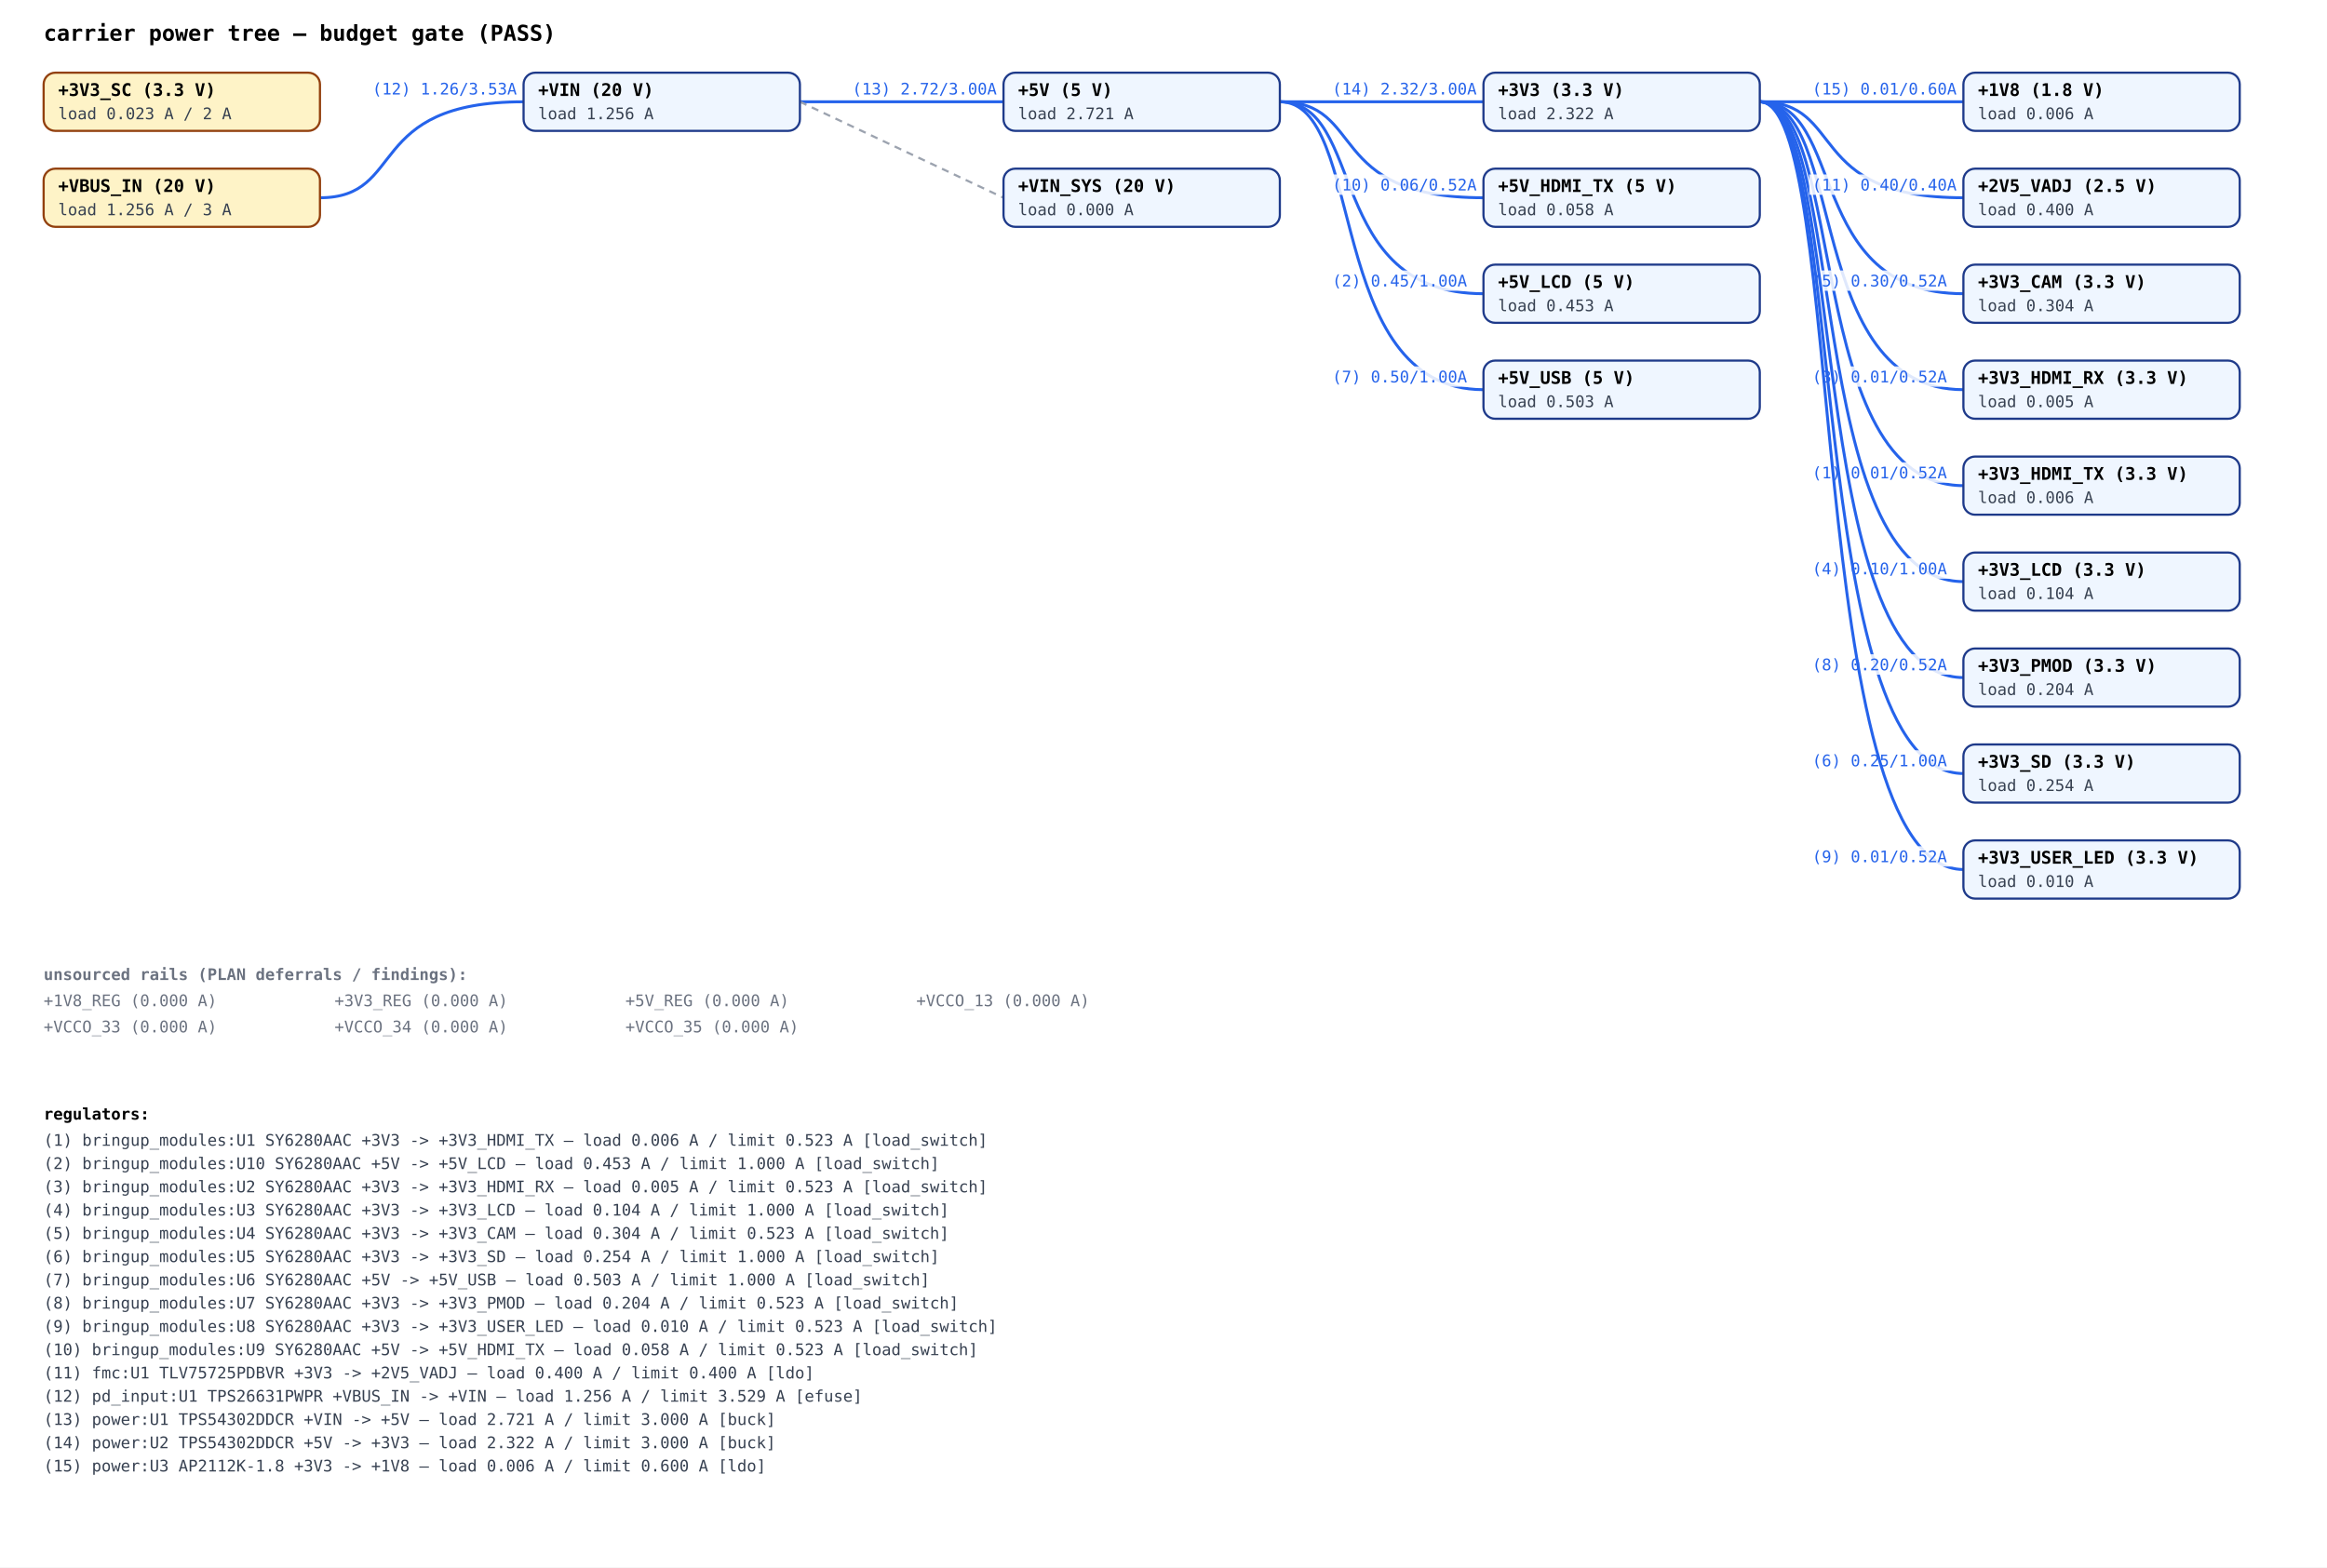
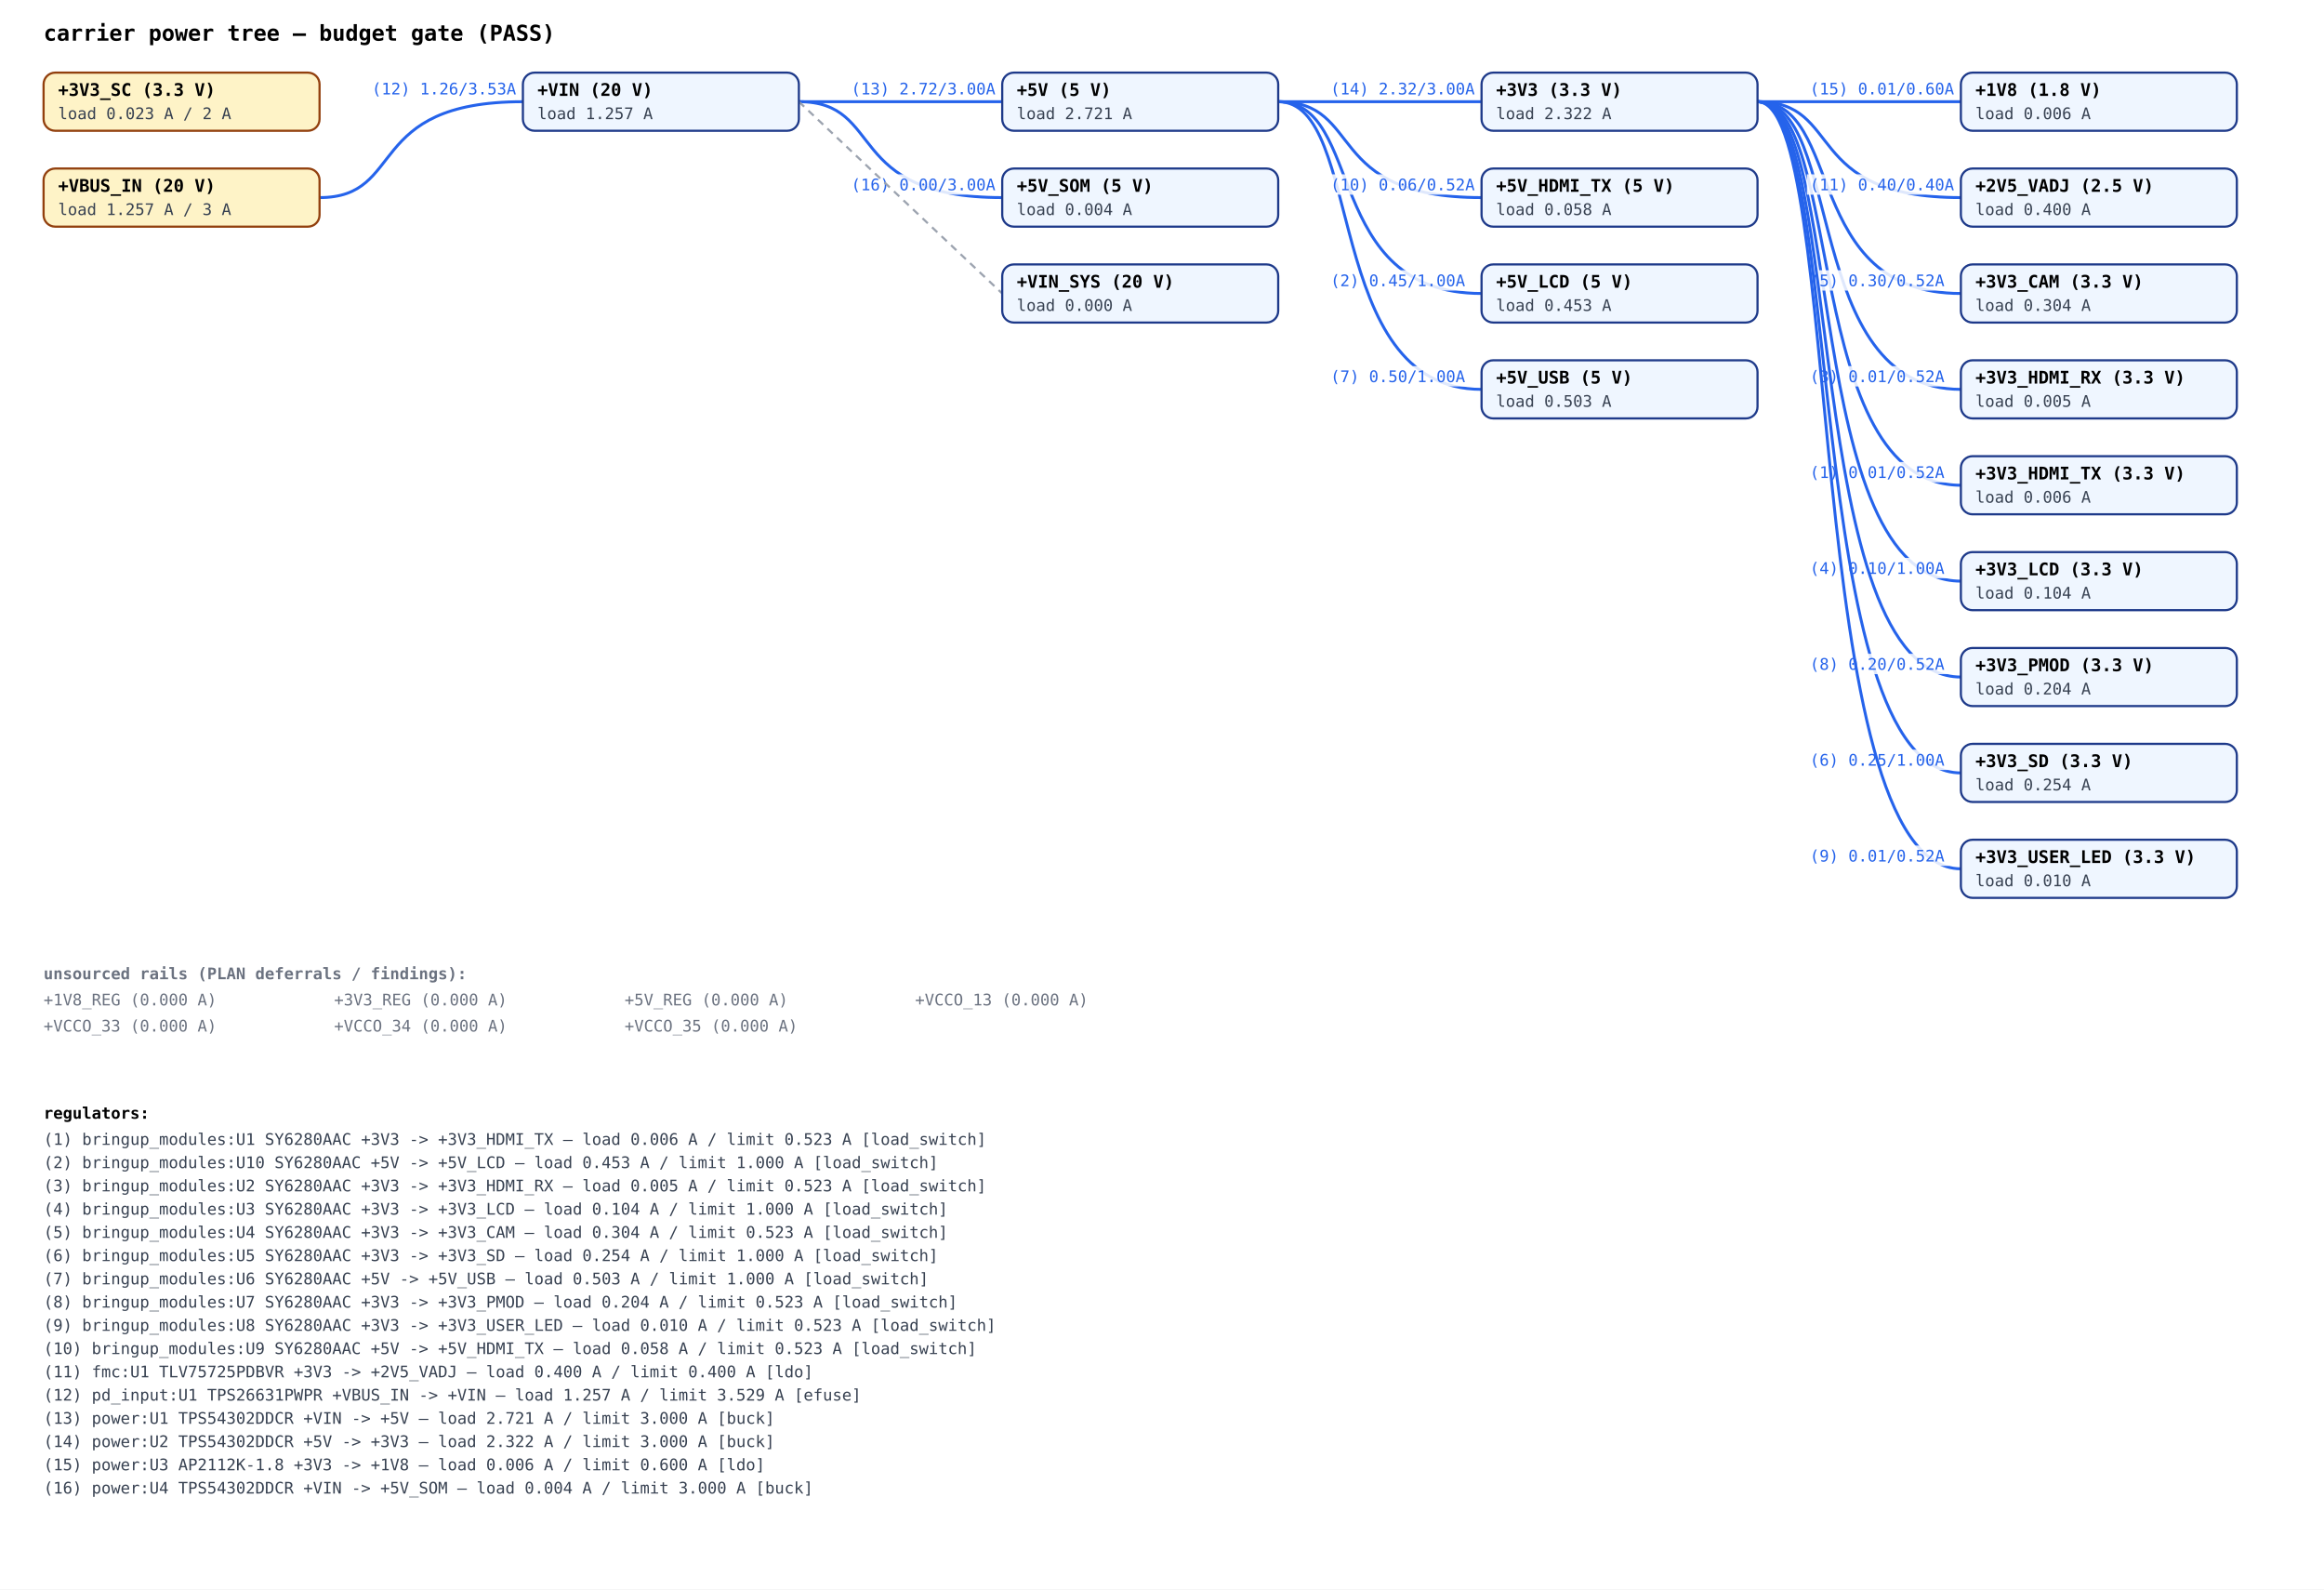
- <svg xmlns="http://www.w3.org/2000/svg" viewBox="0 0 1600 1078" font-family="ui-monospace, SFMono-Regular, Menlo, monospace" font-size="11">
-   <rect width="1600" height="1078" fill="white" />
+ <svg xmlns="http://www.w3.org/2000/svg" viewBox="0 0 1600 1094" font-family="ui-monospace, SFMono-Regular, Menlo, monospace" font-size="11">
+   <rect width="1600" height="1094" fill="white" />
  <text x="30" y="28" font-size="15" font-weight="bold">carrier power tree — budget gate (PASS)</text>
  <path d="M1210,70 C1270,70 1240,334 1350,334" fill="none" stroke="#2563eb" stroke-width="2" />
  <rect x="1244" y="318" width="98" height="14" fill="white" fill-opacity="0.85" />
  <text x="1246" y="329" fill="#2563eb">(1) 0.01/0.52A</text>
  <path d="M880,70 C940,70 910,202 1020,202" fill="none" stroke="#2563eb" stroke-width="2" />
  <rect x="914" y="186" width="98" height="14" fill="white" fill-opacity="0.85" />
  <text x="916" y="197" fill="#2563eb">(2) 0.45/1.00A</text>
  <path d="M1210,70 C1270,70 1240,268 1350,268" fill="none" stroke="#2563eb" stroke-width="2" />
  <rect x="1244" y="252" width="98" height="14" fill="white" fill-opacity="0.85" />
  <text x="1246" y="263" fill="#2563eb">(3) 0.01/0.52A</text>
  <path d="M1210,70 C1270,70 1240,400 1350,400" fill="none" stroke="#2563eb" stroke-width="2" />
  <rect x="1244" y="384" width="98" height="14" fill="white" fill-opacity="0.85" />
  <text x="1246" y="395" fill="#2563eb">(4) 0.10/1.00A</text>
  <path d="M1210,70 C1270,70 1240,202 1350,202" fill="none" stroke="#2563eb" stroke-width="2" />
  <rect x="1244" y="186" width="98" height="14" fill="white" fill-opacity="0.85" />
  <text x="1246" y="197" fill="#2563eb">(5) 0.30/0.52A</text>
  <path d="M1210,70 C1270,70 1240,532 1350,532" fill="none" stroke="#2563eb" stroke-width="2" />
  <rect x="1244" y="516" width="98" height="14" fill="white" fill-opacity="0.85" />
  <text x="1246" y="527" fill="#2563eb">(6) 0.25/1.00A</text>
  <path d="M880,70 C940,70 910,268 1020,268" fill="none" stroke="#2563eb" stroke-width="2" />
  <rect x="914" y="252" width="98" height="14" fill="white" fill-opacity="0.85" />
  <text x="916" y="263" fill="#2563eb">(7) 0.50/1.00A</text>
  <path d="M1210,70 C1270,70 1240,466 1350,466" fill="none" stroke="#2563eb" stroke-width="2" />
  <rect x="1244" y="450" width="98" height="14" fill="white" fill-opacity="0.85" />
  <text x="1246" y="461" fill="#2563eb">(8) 0.20/0.52A</text>
  <path d="M1210,70 C1270,70 1240,598 1350,598" fill="none" stroke="#2563eb" stroke-width="2" />
  <rect x="1244" y="582" width="98" height="14" fill="white" fill-opacity="0.85" />
  <text x="1246" y="593" fill="#2563eb">(9) 0.01/0.52A</text>
  <path d="M880,70 C940,70 910,136 1020,136" fill="none" stroke="#2563eb" stroke-width="2" />
  <rect x="914" y="120" width="105" height="14" fill="white" fill-opacity="0.85" />
  <text x="916" y="131" fill="#2563eb">(10) 0.06/0.52A</text>
  <path d="M1210,70 C1270,70 1240,136 1350,136" fill="none" stroke="#2563eb" stroke-width="2" />
  <rect x="1244" y="120" width="105" height="14" fill="white" fill-opacity="0.85" />
  <text x="1246" y="131" fill="#2563eb">(11) 0.40/0.40A</text>
  <path d="M220,136 C280,136 250,70 360,70" fill="none" stroke="#2563eb" stroke-width="2" />
  <rect x="254" y="54" width="105" height="14" fill="white" fill-opacity="0.85" />
  <text x="256" y="65" fill="#2563eb">(12) 1.26/3.53A</text>
  <path d="M550,70 C610,70 580,70 690,70" fill="none" stroke="#2563eb" stroke-width="2" />
  <rect x="584" y="54" width="105" height="14" fill="white" fill-opacity="0.85" />
  <text x="586" y="65" fill="#2563eb">(13) 2.72/3.00A</text>
  <path d="M880,70 C940,70 910,70 1020,70" fill="none" stroke="#2563eb" stroke-width="2" />
  <rect x="914" y="54" width="105" height="14" fill="white" fill-opacity="0.85" />
  <text x="916" y="65" fill="#2563eb">(14) 2.32/3.00A</text>
  <path d="M1210,70 C1270,70 1240,70 1350,70" fill="none" stroke="#2563eb" stroke-width="2" />
  <rect x="1244" y="54" width="105" height="14" fill="white" fill-opacity="0.85" />
  <text x="1246" y="65" fill="#2563eb">(15) 0.01/0.60A</text>
-   <line x1="550" y1="70" x2="690" y2="136" stroke="#9ca3af" stroke-width="1.5" stroke-dasharray="5,4" />
+   <path d="M550,70 C610,70 580,136 690,136" fill="none" stroke="#2563eb" stroke-width="2" />
+   <rect x="584" y="120" width="105" height="14" fill="white" fill-opacity="0.85" />
+   <text x="586" y="131" fill="#2563eb">(16) 0.00/3.00A</text>
+   <line x1="550" y1="70" x2="690" y2="202" stroke="#9ca3af" stroke-width="1.5" stroke-dasharray="5,4" />
  <rect x="30" y="50" width="190" height="40" rx="8" fill="#fef3c7" stroke="#92400e" stroke-width="1.5" />
  <text x="40" y="66" font-weight="bold" font-size="12">+3V3_SC (3.3 V)</text>
  <text x="40" y="82" fill="#374151">load 0.023 A / 2 A</text>
  <rect x="30" y="116" width="190" height="40" rx="8" fill="#fef3c7" stroke="#92400e" stroke-width="1.5" />
  <text x="40" y="132" font-weight="bold" font-size="12">+VBUS_IN (20 V)</text>
-   <text x="40" y="148" fill="#374151">load 1.256 A / 3 A</text>
+   <text x="40" y="148" fill="#374151">load 1.257 A / 3 A</text>
  <rect x="360" y="50" width="190" height="40" rx="8" fill="#eff6ff" stroke="#1e3a8a" stroke-width="1.5" />
  <text x="370" y="66" font-weight="bold" font-size="12">+VIN (20 V)</text>
-   <text x="370" y="82" fill="#374151">load 1.256 A</text>
+   <text x="370" y="82" fill="#374151">load 1.257 A</text>
  <rect x="690" y="50" width="190" height="40" rx="8" fill="#eff6ff" stroke="#1e3a8a" stroke-width="1.5" />
  <text x="700" y="66" font-weight="bold" font-size="12">+5V (5 V)</text>
  <text x="700" y="82" fill="#374151">load 2.721 A</text>
  <rect x="690" y="116" width="190" height="40" rx="8" fill="#eff6ff" stroke="#1e3a8a" stroke-width="1.5" />
-   <text x="700" y="132" font-weight="bold" font-size="12">+VIN_SYS (20 V)</text>
-   <text x="700" y="148" fill="#374151">load 0.000 A</text>
+   <text x="700" y="132" font-weight="bold" font-size="12">+5V_SOM (5 V)</text>
+   <text x="700" y="148" fill="#374151">load 0.004 A</text>
+   <rect x="690" y="182" width="190" height="40" rx="8" fill="#eff6ff" stroke="#1e3a8a" stroke-width="1.5" />
+   <text x="700" y="198" font-weight="bold" font-size="12">+VIN_SYS (20 V)</text>
+   <text x="700" y="214" fill="#374151">load 0.000 A</text>
  <rect x="1020" y="50" width="190" height="40" rx="8" fill="#eff6ff" stroke="#1e3a8a" stroke-width="1.5" />
  <text x="1030" y="66" font-weight="bold" font-size="12">+3V3 (3.3 V)</text>
  <text x="1030" y="82" fill="#374151">load 2.322 A</text>
  <rect x="1020" y="116" width="190" height="40" rx="8" fill="#eff6ff" stroke="#1e3a8a" stroke-width="1.5" />
  <text x="1030" y="132" font-weight="bold" font-size="12">+5V_HDMI_TX (5 V)</text>
  <text x="1030" y="148" fill="#374151">load 0.058 A</text>
  <rect x="1020" y="182" width="190" height="40" rx="8" fill="#eff6ff" stroke="#1e3a8a" stroke-width="1.5" />
  <text x="1030" y="198" font-weight="bold" font-size="12">+5V_LCD (5 V)</text>
  <text x="1030" y="214" fill="#374151">load 0.453 A</text>
  <rect x="1020" y="248" width="190" height="40" rx="8" fill="#eff6ff" stroke="#1e3a8a" stroke-width="1.5" />
  <text x="1030" y="264" font-weight="bold" font-size="12">+5V_USB (5 V)</text>
  <text x="1030" y="280" fill="#374151">load 0.503 A</text>
  <rect x="1350" y="50" width="190" height="40" rx="8" fill="#eff6ff" stroke="#1e3a8a" stroke-width="1.5" />
  <text x="1360" y="66" font-weight="bold" font-size="12">+1V8 (1.8 V)</text>
  <text x="1360" y="82" fill="#374151">load 0.006 A</text>
  <rect x="1350" y="116" width="190" height="40" rx="8" fill="#eff6ff" stroke="#1e3a8a" stroke-width="1.5" />
  <text x="1360" y="132" font-weight="bold" font-size="12">+2V5_VADJ (2.5 V)</text>
  <text x="1360" y="148" fill="#374151">load 0.400 A</text>
  <rect x="1350" y="182" width="190" height="40" rx="8" fill="#eff6ff" stroke="#1e3a8a" stroke-width="1.5" />
  <text x="1360" y="198" font-weight="bold" font-size="12">+3V3_CAM (3.3 V)</text>
  <text x="1360" y="214" fill="#374151">load 0.304 A</text>
  <rect x="1350" y="248" width="190" height="40" rx="8" fill="#eff6ff" stroke="#1e3a8a" stroke-width="1.5" />
  <text x="1360" y="264" font-weight="bold" font-size="12">+3V3_HDMI_RX (3.3 V)</text>
  <text x="1360" y="280" fill="#374151">load 0.005 A</text>
  <rect x="1350" y="314" width="190" height="40" rx="8" fill="#eff6ff" stroke="#1e3a8a" stroke-width="1.5" />
  <text x="1360" y="330" font-weight="bold" font-size="12">+3V3_HDMI_TX (3.3 V)</text>
  <text x="1360" y="346" fill="#374151">load 0.006 A</text>
  <rect x="1350" y="380" width="190" height="40" rx="8" fill="#eff6ff" stroke="#1e3a8a" stroke-width="1.5" />
  <text x="1360" y="396" font-weight="bold" font-size="12">+3V3_LCD (3.3 V)</text>
  <text x="1360" y="412" fill="#374151">load 0.104 A</text>
  <rect x="1350" y="446" width="190" height="40" rx="8" fill="#eff6ff" stroke="#1e3a8a" stroke-width="1.5" />
  <text x="1360" y="462" font-weight="bold" font-size="12">+3V3_PMOD (3.3 V)</text>
  <text x="1360" y="478" fill="#374151">load 0.204 A</text>
  <rect x="1350" y="512" width="190" height="40" rx="8" fill="#eff6ff" stroke="#1e3a8a" stroke-width="1.5" />
  <text x="1360" y="528" font-weight="bold" font-size="12">+3V3_SD (3.3 V)</text>
  <text x="1360" y="544" fill="#374151">load 0.254 A</text>
  <rect x="1350" y="578" width="190" height="40" rx="8" fill="#eff6ff" stroke="#1e3a8a" stroke-width="1.5" />
  <text x="1360" y="594" font-weight="bold" font-size="12">+3V3_USER_LED (3.3 V)</text>
  <text x="1360" y="610" fill="#374151">load 0.010 A</text>
  <text x="30" y="674" font-weight="bold" fill="#6b7280">unsourced rails (PLAN deferrals / findings):</text>
  <text x="30" y="692" fill="#6b7280">+1V8_REG (0.000 A)</text>
  <text x="230" y="692" fill="#6b7280">+3V3_REG (0.000 A)</text>
  <text x="430" y="692" fill="#6b7280">+5V_REG (0.000 A)</text>
  <text x="630" y="692" fill="#6b7280">+VCCO_13 (0.000 A)</text>
  <text x="30" y="710" fill="#6b7280">+VCCO_33 (0.000 A)</text>
  <text x="230" y="710" fill="#6b7280">+VCCO_34 (0.000 A)</text>
  <text x="430" y="710" fill="#6b7280">+VCCO_35 (0.000 A)</text>
  <text x="30" y="770" font-weight="bold">regulators:</text>
  <text x="30" y="788" fill="#374151">(1) bringup_modules:U1 SY6280AAC +3V3 -&gt; +3V3_HDMI_TX — load 0.006 A / limit 0.523 A [load_switch]</text>
  <text x="30" y="804" fill="#374151">(2) bringup_modules:U10 SY6280AAC +5V -&gt; +5V_LCD — load 0.453 A / limit 1.000 A [load_switch]</text>
  <text x="30" y="820" fill="#374151">(3) bringup_modules:U2 SY6280AAC +3V3 -&gt; +3V3_HDMI_RX — load 0.005 A / limit 0.523 A [load_switch]</text>
  <text x="30" y="836" fill="#374151">(4) bringup_modules:U3 SY6280AAC +3V3 -&gt; +3V3_LCD — load 0.104 A / limit 1.000 A [load_switch]</text>
  <text x="30" y="852" fill="#374151">(5) bringup_modules:U4 SY6280AAC +3V3 -&gt; +3V3_CAM — load 0.304 A / limit 0.523 A [load_switch]</text>
  <text x="30" y="868" fill="#374151">(6) bringup_modules:U5 SY6280AAC +3V3 -&gt; +3V3_SD — load 0.254 A / limit 1.000 A [load_switch]</text>
  <text x="30" y="884" fill="#374151">(7) bringup_modules:U6 SY6280AAC +5V -&gt; +5V_USB — load 0.503 A / limit 1.000 A [load_switch]</text>
  <text x="30" y="900" fill="#374151">(8) bringup_modules:U7 SY6280AAC +3V3 -&gt; +3V3_PMOD — load 0.204 A / limit 0.523 A [load_switch]</text>
  <text x="30" y="916" fill="#374151">(9) bringup_modules:U8 SY6280AAC +3V3 -&gt; +3V3_USER_LED — load 0.010 A / limit 0.523 A [load_switch]</text>
  <text x="30" y="932" fill="#374151">(10) bringup_modules:U9 SY6280AAC +5V -&gt; +5V_HDMI_TX — load 0.058 A / limit 0.523 A [load_switch]</text>
  <text x="30" y="948" fill="#374151">(11) fmc:U1 TLV75725PDBVR +3V3 -&gt; +2V5_VADJ — load 0.400 A / limit 0.400 A [ldo]</text>
-   <text x="30" y="964" fill="#374151">(12) pd_input:U1 TPS26631PWPR +VBUS_IN -&gt; +VIN — load 1.256 A / limit 3.529 A [efuse]</text>
+   <text x="30" y="964" fill="#374151">(12) pd_input:U1 TPS26631PWPR +VBUS_IN -&gt; +VIN — load 1.257 A / limit 3.529 A [efuse]</text>
  <text x="30" y="980" fill="#374151">(13) power:U1 TPS54302DDCR +VIN -&gt; +5V — load 2.721 A / limit 3.000 A [buck]</text>
  <text x="30" y="996" fill="#374151">(14) power:U2 TPS54302DDCR +5V -&gt; +3V3 — load 2.322 A / limit 3.000 A [buck]</text>
  <text x="30" y="1012" fill="#374151">(15) power:U3 AP2112K-1.8 +3V3 -&gt; +1V8 — load 0.006 A / limit 0.600 A [ldo]</text>
+   <text x="30" y="1028" fill="#374151">(16) power:U4 TPS54302DDCR +VIN -&gt; +5V_SOM — load 0.004 A / limit 3.000 A [buck]</text>
</svg>
